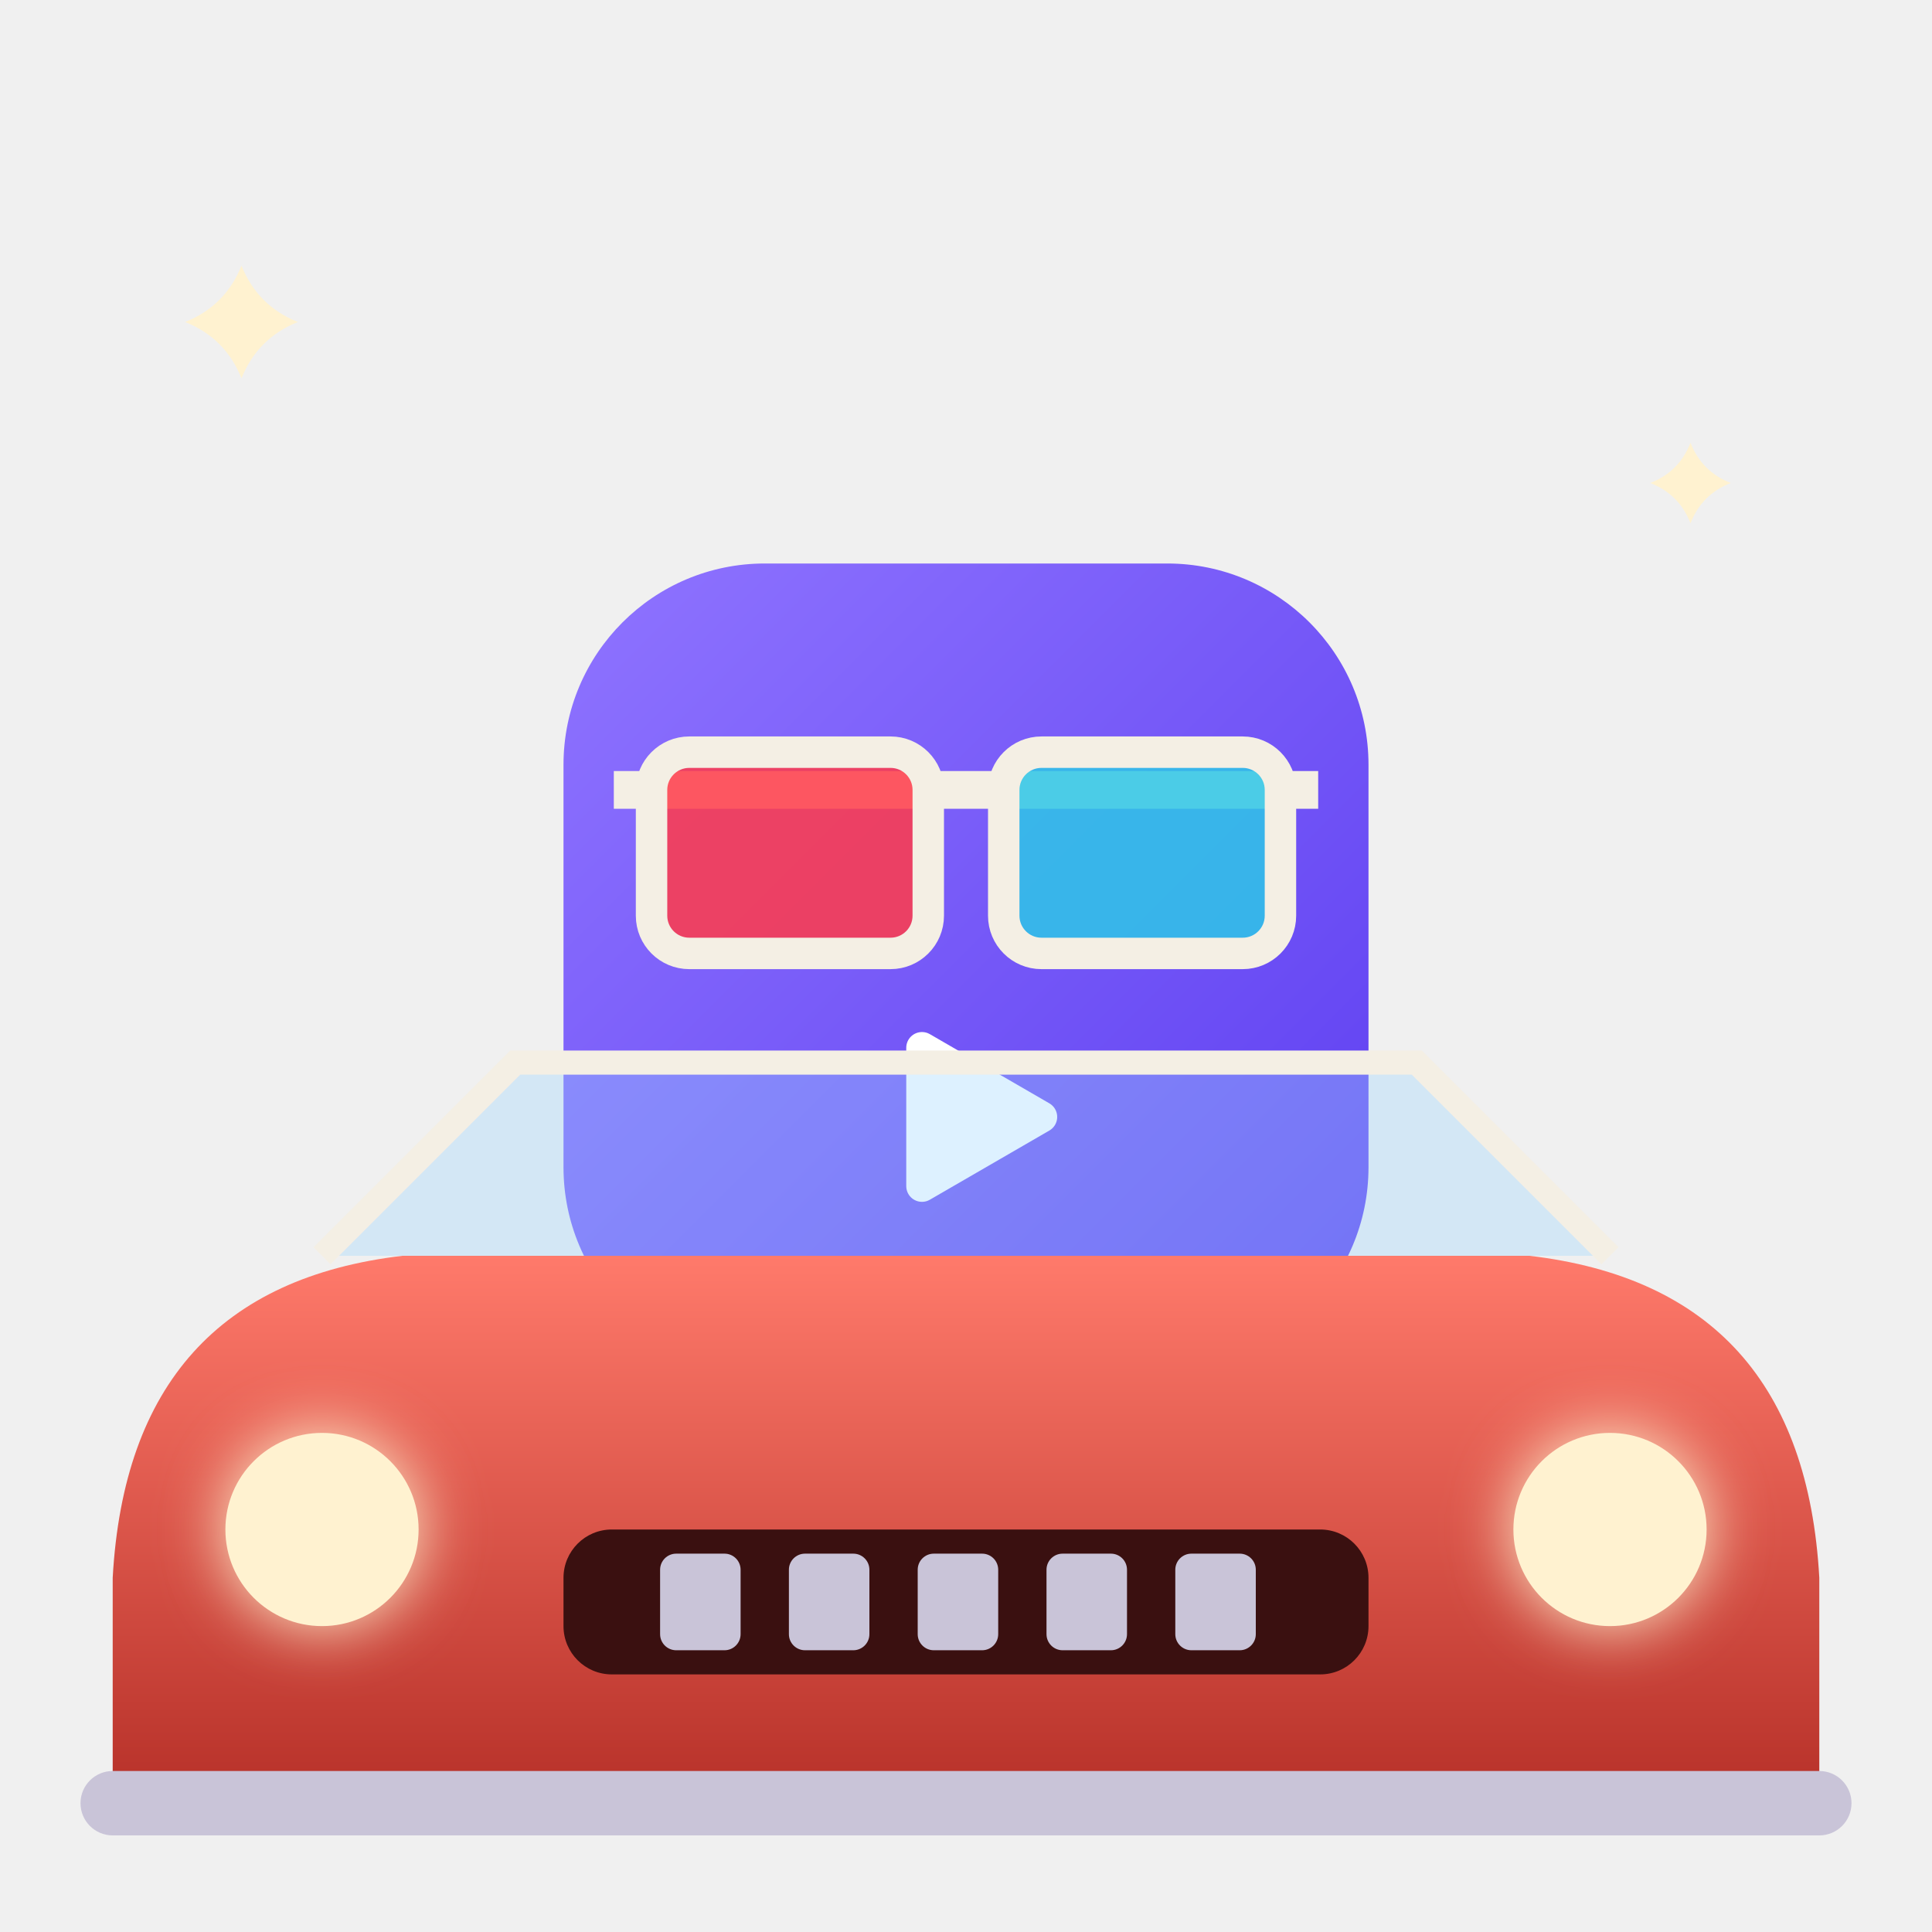
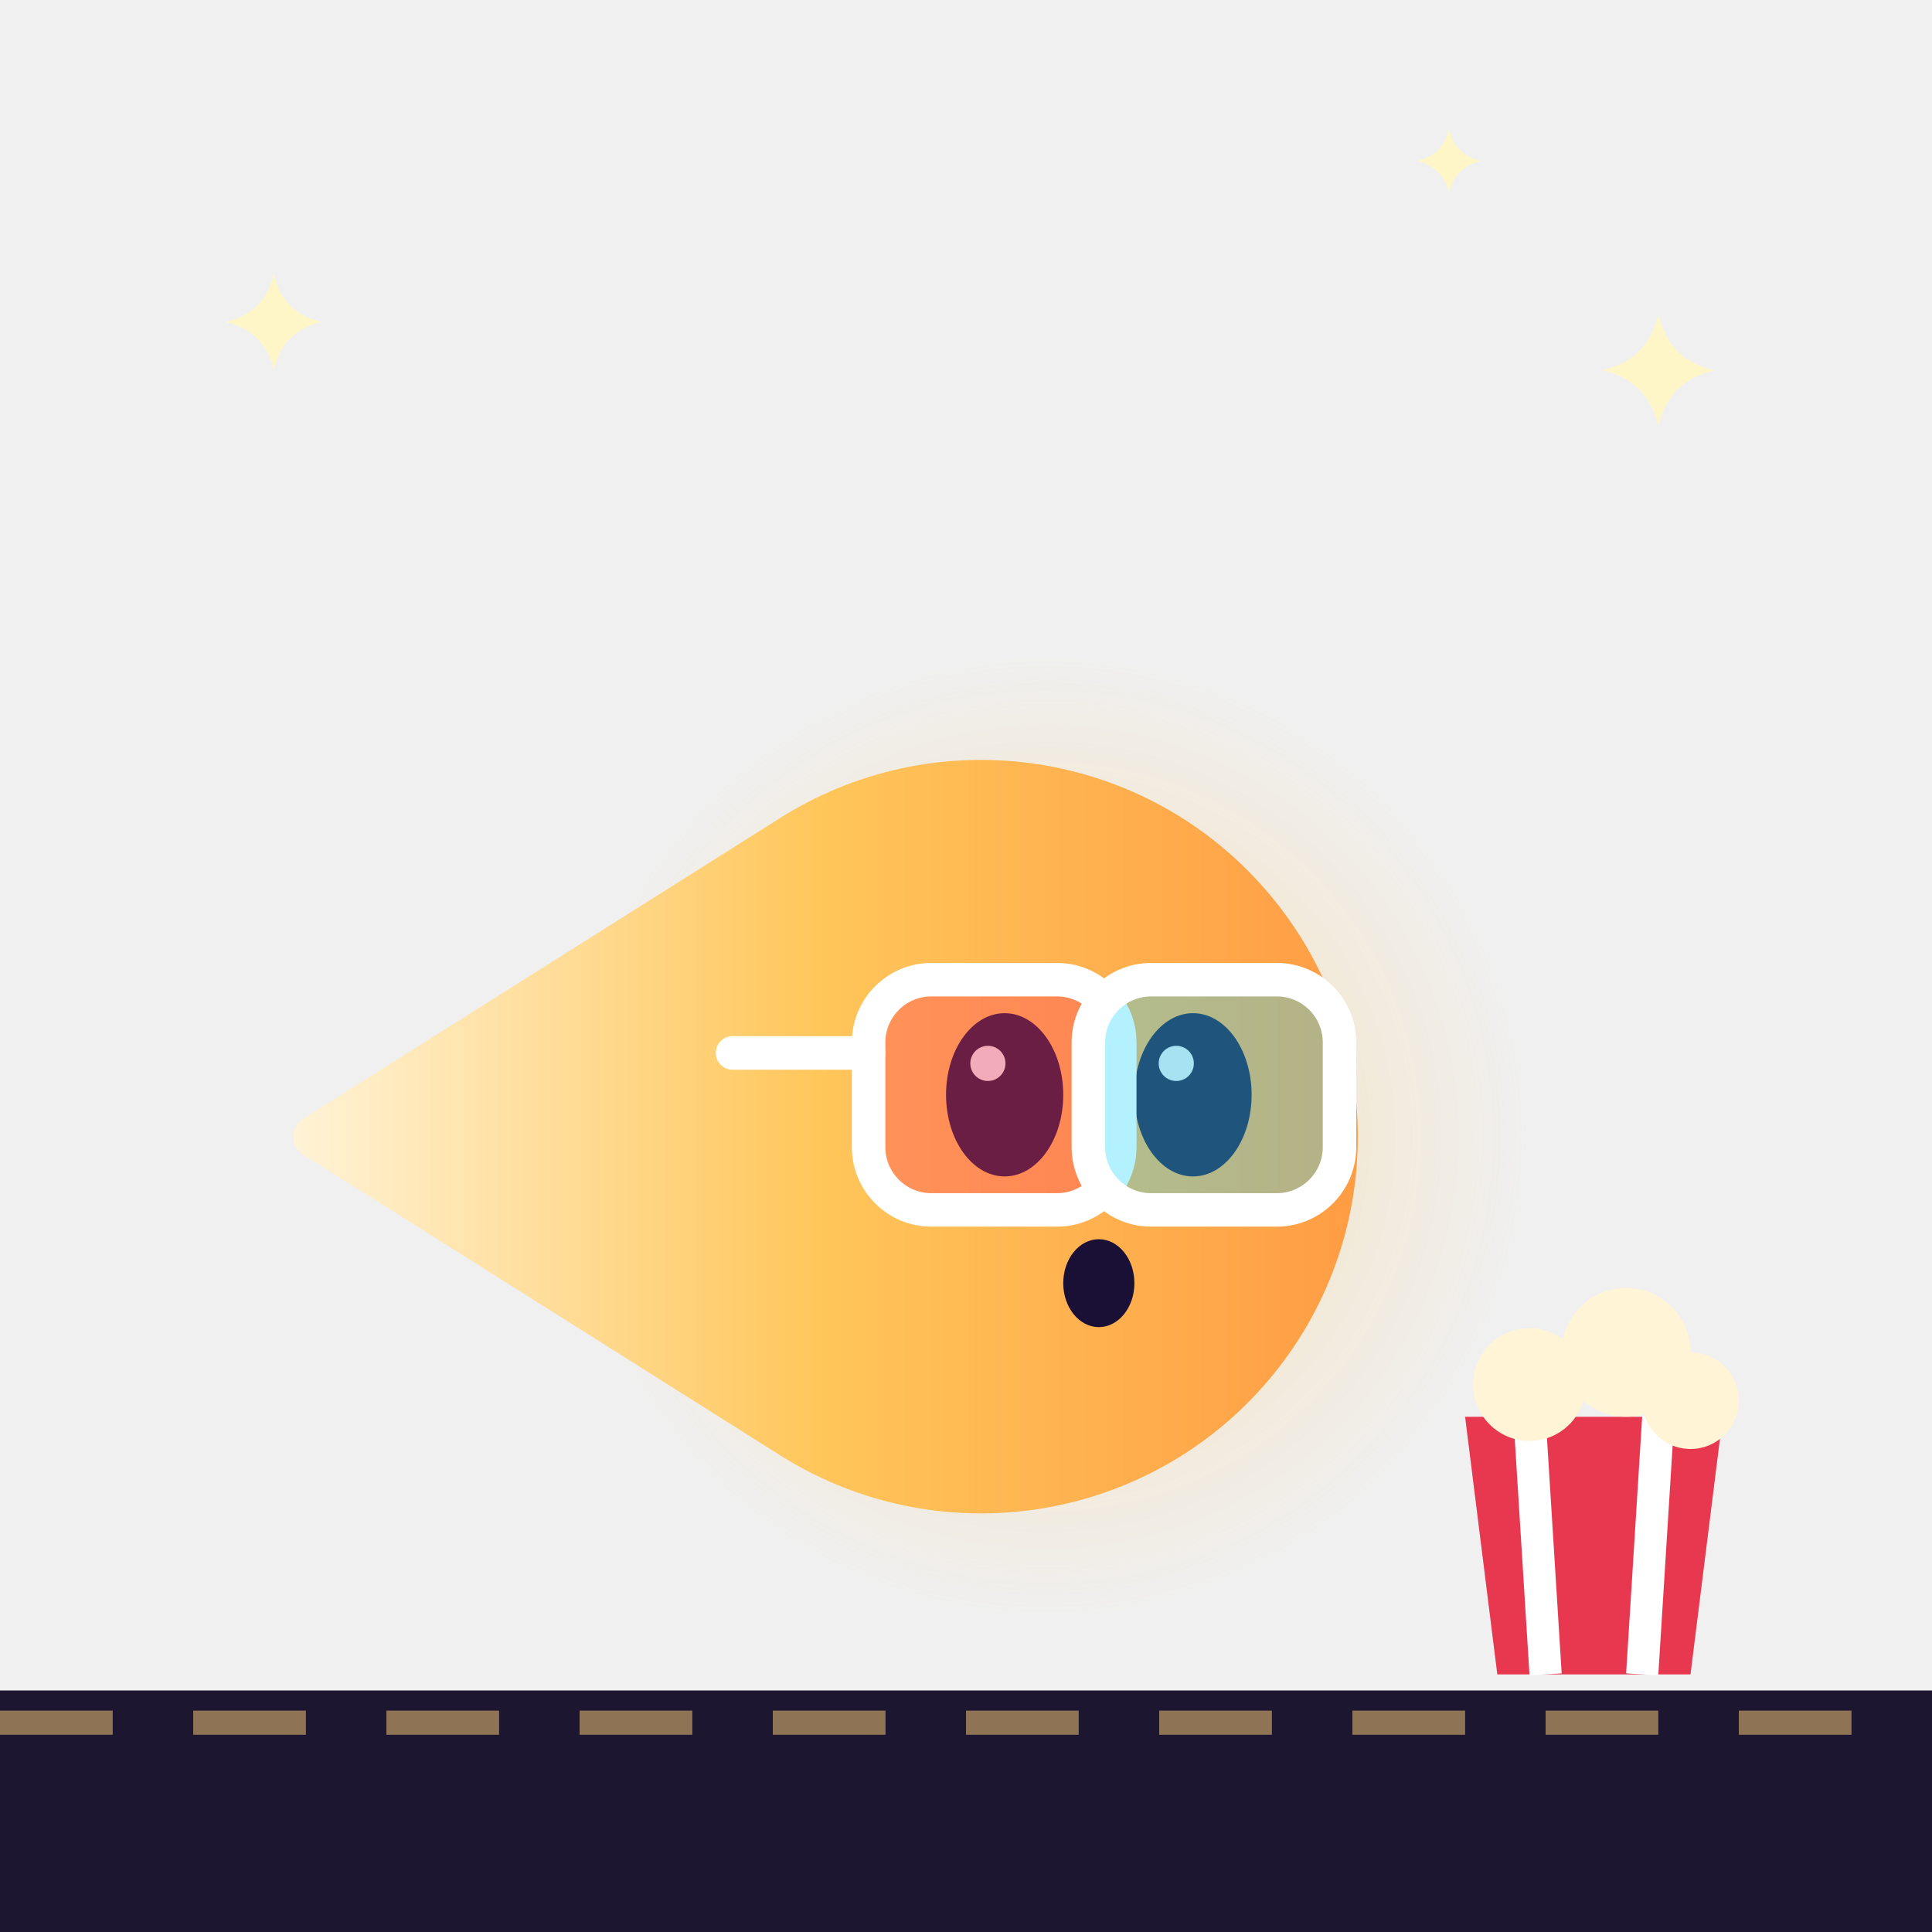
- <svg xmlns="http://www.w3.org/2000/svg" width="240" height="240" viewBox="0 0 240 240">
-   <defs>
-     <linearGradient id="lg" x1="0" y1="0" x2="64" y2="64" gradientUnits="userSpaceOnUse">
-       <stop offset="0" stop-color="#8f74ff" />
-       <stop offset="1" stop-color="#5b3cf0" />
-     </linearGradient>
-     <filter id="g" x="-60%" y="-60%" width="220%" height="220%">
-       <feGaussianBlur stdDeviation="4" result="b" />
-       <feMerge>
-         <feMergeNode in="b" />
-         <feMergeNode in="SourceGraphic" />
-       </feMerge>
-     </filter>
-     <linearGradient id="car" x1="0" y1="0" x2="0" y2="1">
-       <stop offset="0" stop-color="#ff7a6b" />
-       <stop offset="1" stop-color="#b8322a" />
-     </linearGradient>
-   </defs>
-   <path d="M30 33 Q32 38 37 40 Q32 42 30 47 Q28 42 23 40 Q28 38 30 33Z" fill="#fff2d0" opacity="1" />
-   <path d="M210 55 Q211.4 58.6 215 60 Q211.4 61.4 210 65 Q208.6 61.4 205 60 Q208.6 58.6 210 55Z" fill="#fff2d0" opacity="1" />
-   <g transform="translate(70 70) scale(1.5625)">
-     <rect width="64" height="64" rx="16" fill="url(#lg)" />
-     <path d="M28.5 38.5 L38 44 L28.5 49.5 Z" fill="#fff" stroke="#fff" stroke-width="2.5" stroke-linejoin="round" />
+ <svg xmlns="http://www.w3.org/2000/svg" viewBox="0 0 240 240" width="240" height="240">
+   <path d="M34 34 Q35.08 38.92 40 40 Q35.08 41.08 34 46 Q32.92 41.08 28 40 Q32.92 38.92 34 34Z" fill="#fff6c8" />
+   <path d="M206 39 Q207.26 44.74 213 46 Q207.26 47.26 206 53 Q204.74 47.26 199 46 Q204.74 44.74 206 39Z" fill="#fff6c8" />
+   <path d="M180 16 Q180.72 19.28 184 20 Q180.72 20.72 180 24 Q179.28 20.72 176 20 Q179.28 19.28 180 16Z" fill="#fff6c8" />
+   <rect x="0" y="210" width="240" height="30" fill="#1c1630" />
+   <path d="M0 214 H240" stroke="#ffd27a" stroke-dasharray="14 10" stroke-width="3" opacity=".5" />
+   <g transform="translate(26 58) scale(2.6)">
+     <defs>
+       <linearGradient id="acf" gradientUnits="userSpaceOnUse" x1="4" y1="0" x2="60" y2="0">
+         <stop offset="0" stop-color="#fff3d6" stop-opacity="1" />
+         <stop offset="0.45" stop-color="#ffc65a" stop-opacity="1" />
+         <stop offset="1" stop-color="#ff9440" stop-opacity="1" />
+       </linearGradient>
+       <radialGradient id="acg" gradientUnits="userSpaceOnUse" cx="40" cy="32" r="23">
+         <stop offset="0" stop-color="#ffc65a" stop-opacity="0.45" />
+         <stop offset="1" stop-color="#ffc65a" stop-opacity="0" />
+       </radialGradient>
+     </defs>
+     <circle cx="40" cy="32" r="23" fill="url(#acg)" />
+     <path d="M5 32 L28 17.5 A17 17 0 1 1 28 46.5 Z" fill="url(#acf)" stroke="url(#acf)" stroke-width="2" stroke-linejoin="round" />
+     <ellipse cx="38" cy="30" rx="2.8" ry="3.9" fill="#1a1036" />
+     <circle cx="37.2" cy="28.5" r=".84" fill="#fff" opacity=".9" />
+     <ellipse cx="47" cy="30" rx="2.8" ry="3.9" fill="#1a1036" />
+     <circle cx="46.2" cy="28.5" r=".84" fill="#fff" opacity=".9" />
+     <ellipse cx="42.5" cy="39" rx="1.7" ry="2.1" fill="#1a1036" />
+     <rect x="31.5" y="24.5" width="12" height="11" rx="3" fill="#ff3b5c" fill-opacity=".35" stroke="#fff" stroke-width="1.6" />
+     <rect x="42" y="24.5" width="12" height="11" rx="3" fill="#29d6ff" fill-opacity=".35" stroke="#fff" stroke-width="1.6" />
+     <path d="M31.5 28 H25" stroke="#fff" stroke-width="1.6" stroke-linecap="round" />
  </g>
-   <g transform="translate(70 70) scale(1.5625)">
-     <path d="M4 18 H60" stroke="#f4efe4" stroke-width="3" />
-     <rect x="7" y="15" width="22" height="16" rx="3" fill="#ff3b4a" fill-opacity=".85" stroke="#f4efe4" stroke-width="2.5" />
-     <rect x="35" y="15" width="22" height="16" rx="3" fill="#2ec5e8" fill-opacity=".85" stroke="#f4efe4" stroke-width="2.5" />
+   <g transform="translate(198 182)">
+     <path d="M-16 -6 L16 -6 L12 26 L-12 26Z" fill="#e8384f" />
+     <path d="M-8 -6 L-6 26 M8 -6 L6 26" stroke="#fff" stroke-width="4" />
+     <circle cx="-8" cy="-10" r="7" fill="#fff4d6" />
+     <circle cx="4" cy="-14" r="8" fill="#fff4d6" />
+     <circle cx="12" cy="-8" r="6" fill="#fff4d6" />
  </g>
-   <path d="M14 196 Q16 160 50 156 L190 156 Q224 160 226 196 V222 H14Z" fill="url(#car)" />
-   <path d="M40 156 L64 132 H176 L200 156" fill="#9fd8ff" fill-opacity=".35" stroke="#f4efe4" stroke-width="3" />
-   <rect x="70" y="190" width="100" height="18" rx="6" fill="#3a1010" />
-   <rect x="82" y="193" width="10" height="12" rx="2" fill="#c9c4d8" />
-   <rect x="98" y="193" width="10" height="12" rx="2" fill="#c9c4d8" />
-   <rect x="114" y="193" width="10" height="12" rx="2" fill="#c9c4d8" />
-   <rect x="130" y="193" width="10" height="12" rx="2" fill="#c9c4d8" />
-   <rect x="146" y="193" width="10" height="12" rx="2" fill="#c9c4d8" />
-   <circle cx="40" cy="190" r="12" fill="#fff2d0" filter="url(#g)" />
-   <circle cx="200" cy="190" r="12" fill="#fff2d0" filter="url(#g)" />
-   <rect x="10" y="220" width="220" height="8" rx="4" fill="#c9c4d8" />
</svg>
